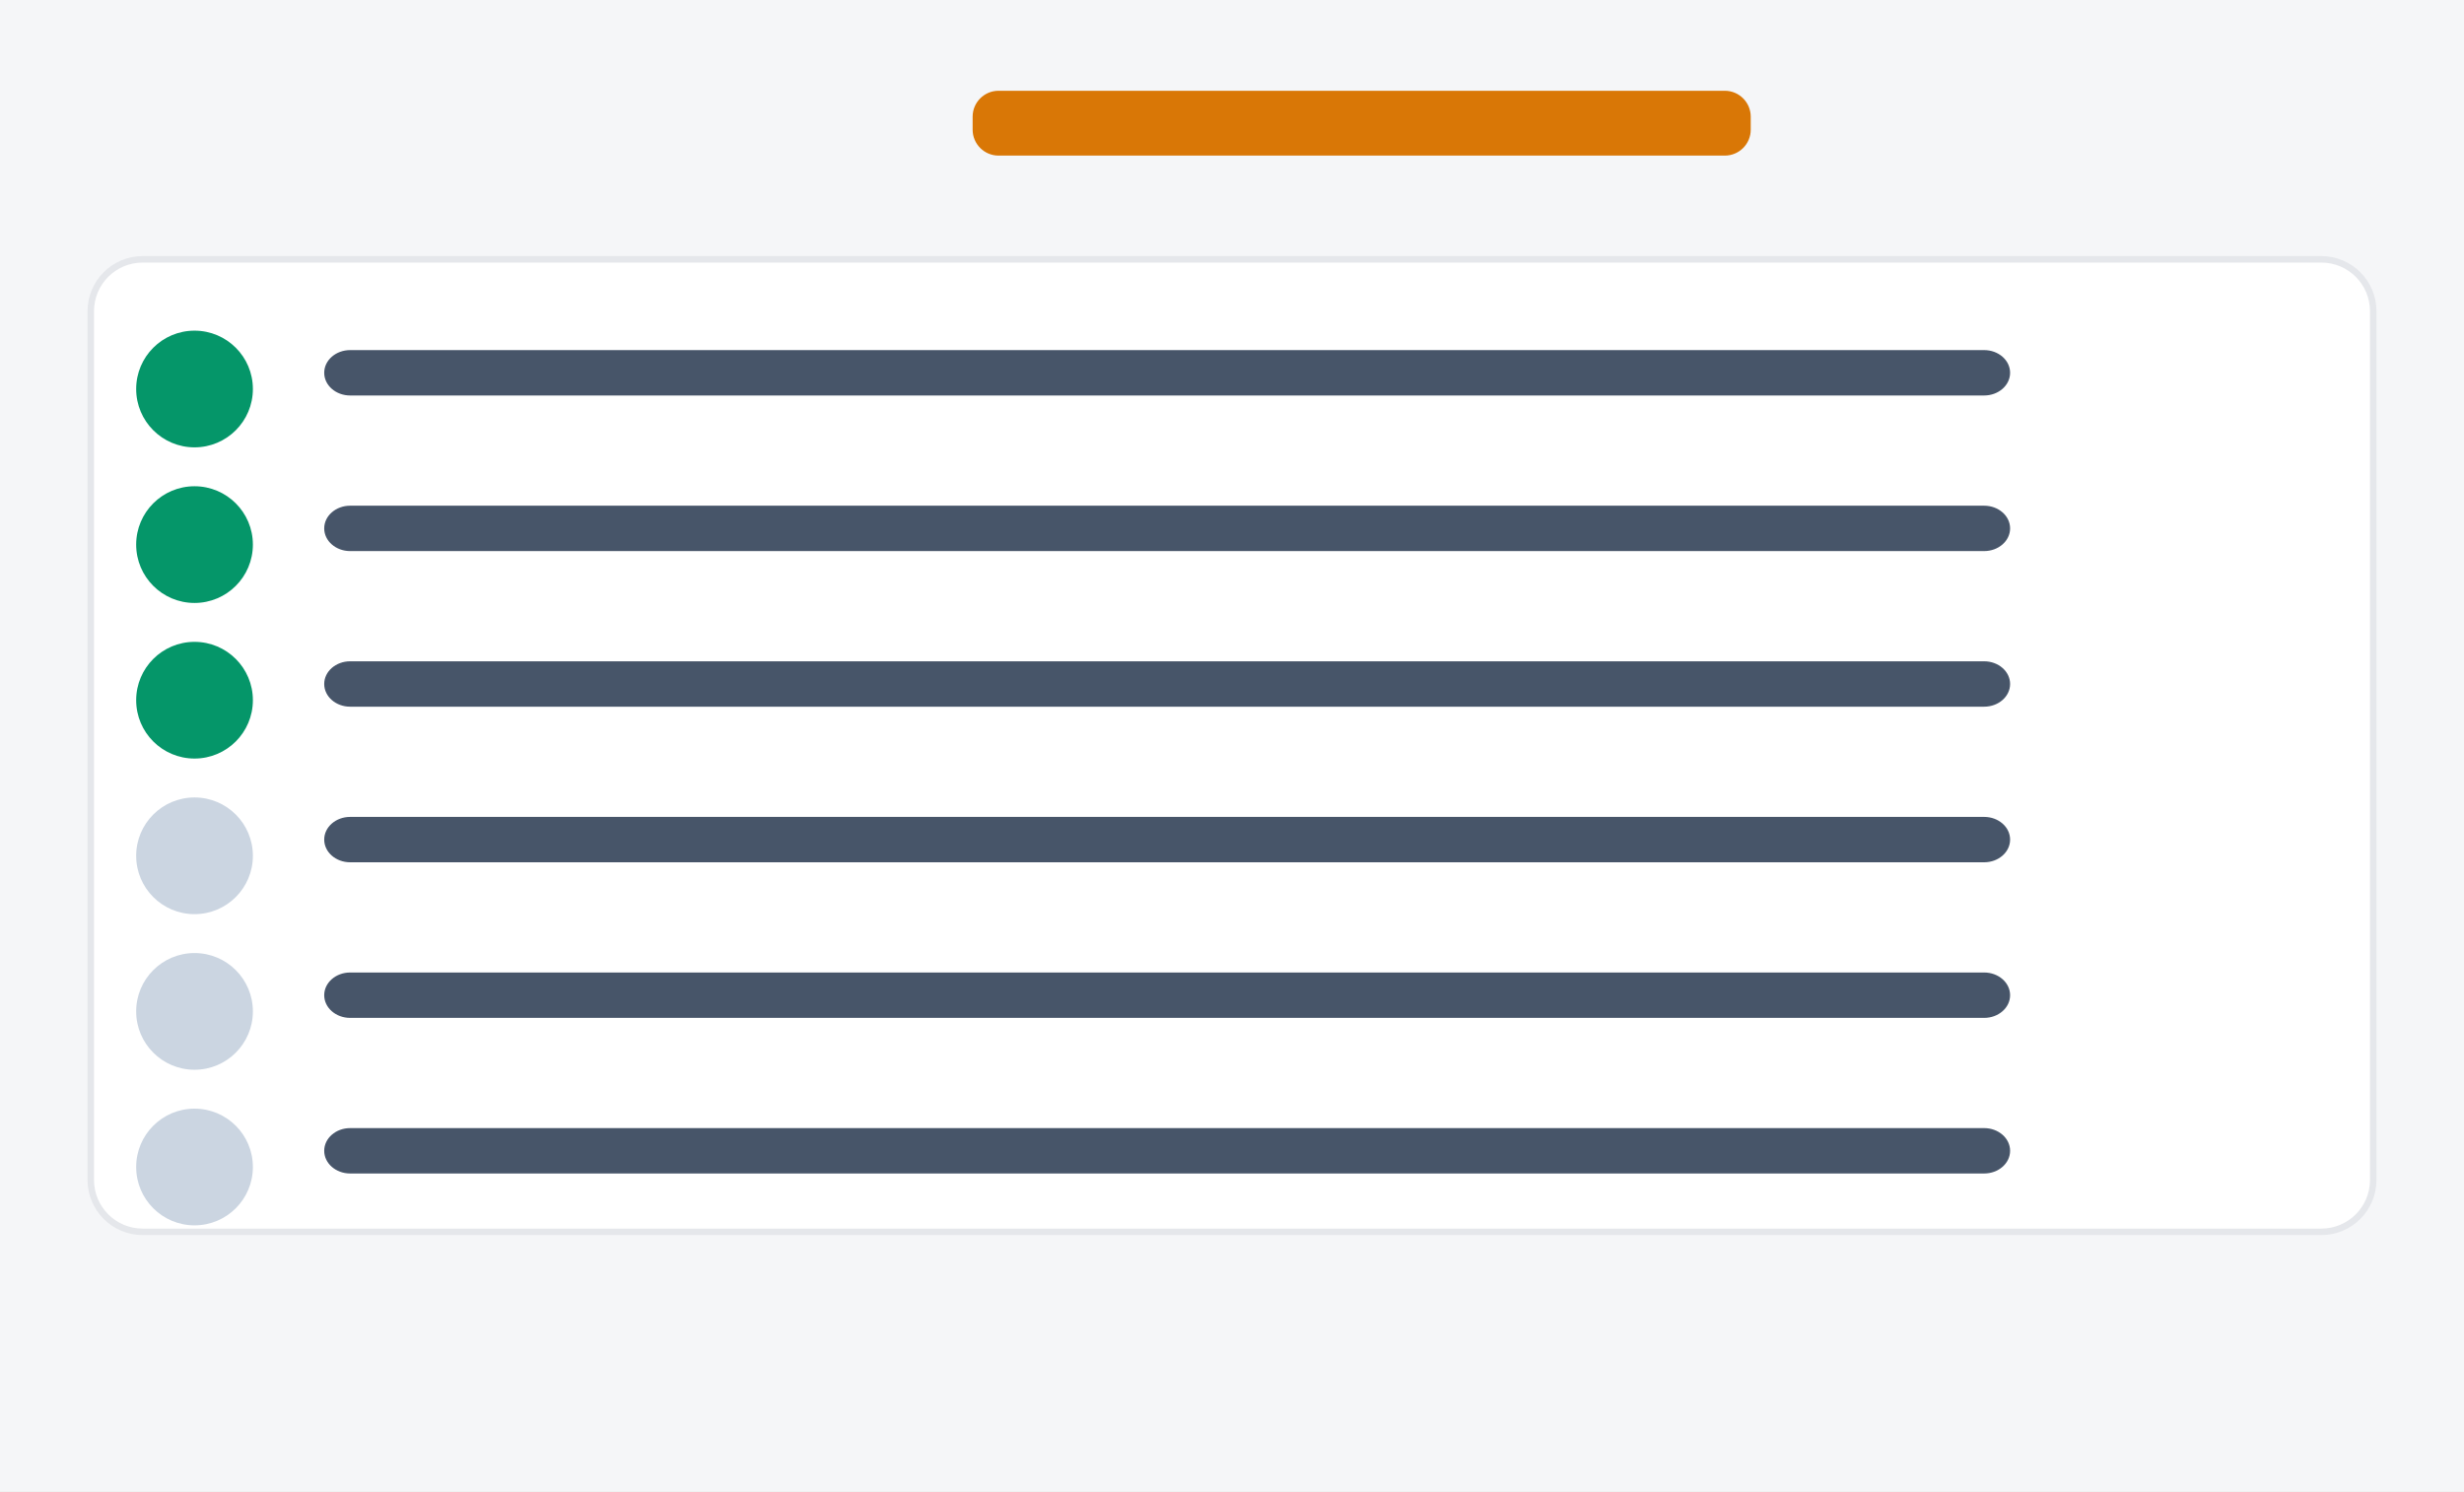
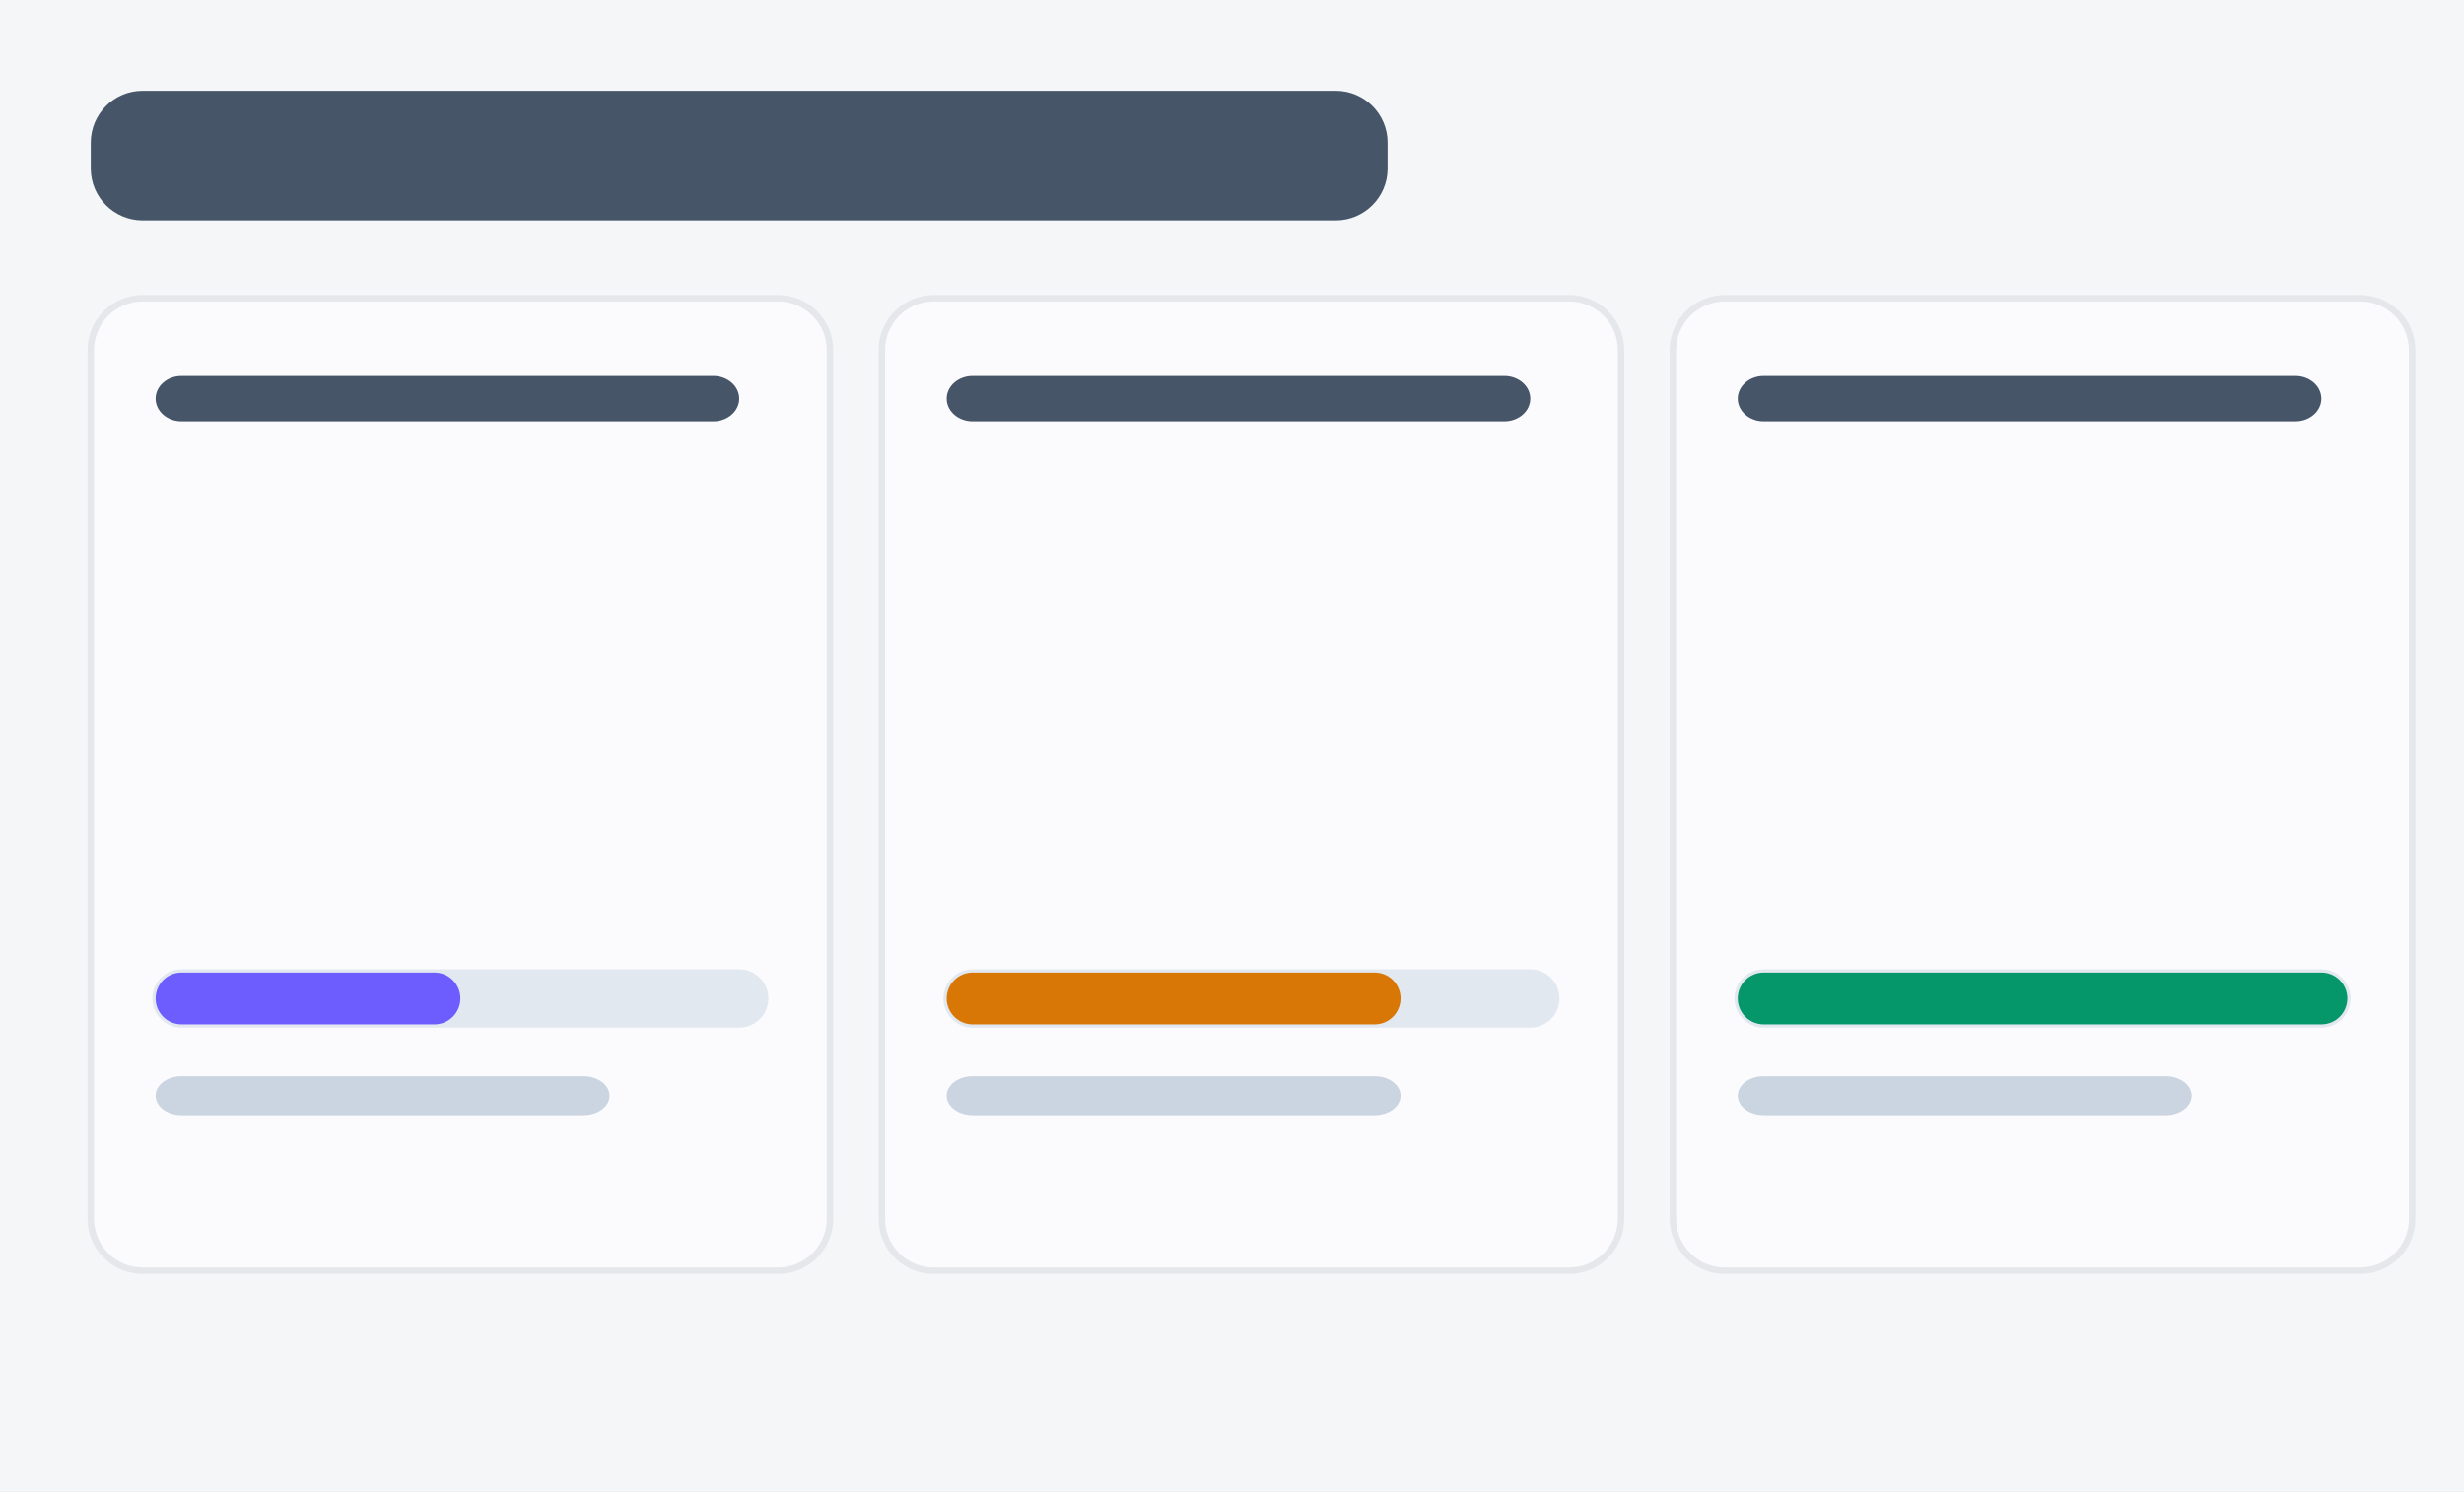
<svg xmlns="http://www.w3.org/2000/svg" viewBox="0 0 380 230" width="380" height="230">
  <rect width="380" height="230" fill="#F5F6F8" />
-   <rect x="150" y="14" width="120" height="10" rx="4" fill="#d97706" />
-   <rect x="14" y="40" width="352" height="150" rx="8" fill="#FFFFFF" stroke="#E5E7EB" />
-   <circle cx="30" cy="60" r="9" fill="#059669" />
-   <rect x="50" y="54" width="260" height="7" rx="4" fill="#475569" />
-   <circle cx="30" cy="84" r="9" fill="#059669" />
-   <rect x="50" y="78" width="260" height="7" rx="4" fill="#475569" />
-   <circle cx="30" cy="108" r="9" fill="#059669" />
-   <rect x="50" y="102" width="260" height="7" rx="4" fill="#475569" />
-   <circle cx="30" cy="132" r="9" fill="#cbd5e1" />
-   <rect x="50" y="126" width="260" height="7" rx="4" fill="#475569" />
-   <circle cx="30" cy="156" r="9" fill="#cbd5e1" />
-   <rect x="50" y="150" width="260" height="7" rx="4" fill="#475569" />
-   <circle cx="30" cy="180" r="9" fill="#cbd5e1" />
-   <rect x="50" y="174" width="260" height="7" rx="4" fill="#475569" />
+   <rect x="14" y="14" width="200" height="20" rx="8" fill="#475569" />
+   <rect x="14" y="46" width="114" height="150" rx="8" fill="#FBFBFD" stroke="#E5E7EB" />
+   <rect x="24" y="58" width="90" height="7" rx="4" fill="#475569" />
+   <rect x="24" y="150" width="94" height="8" rx="4" fill="#e2e8f0" stroke="#e2e8f0" />
+   <rect x="24" y="150" width="47" height="8" rx="4" fill="#6D5DFE" />
+   <rect x="24" y="166" width="70" height="6" rx="4" fill="#cbd5e1" />
+   <rect x="136" y="46" width="114" height="150" rx="8" fill="#FBFBFD" stroke="#E5E7EB" />
+   <rect x="146" y="58" width="90" height="7" rx="4" fill="#475569" />
+   <rect x="146" y="150" width="94" height="8" rx="4" fill="#e2e8f0" stroke="#e2e8f0" />
+   <rect x="146" y="150" width="70" height="8" rx="4" fill="#d97706" />
+   <rect x="146" y="166" width="70" height="6" rx="4" fill="#cbd5e1" />
+   <rect x="258" y="46" width="114" height="150" rx="8" fill="#FBFBFD" stroke="#E5E7EB" />
+   <rect x="268" y="58" width="90" height="7" rx="4" fill="#475569" />
+   <rect x="268" y="150" width="94" height="8" rx="4" fill="#e2e8f0" stroke="#e2e8f0" />
+   <rect x="268" y="150" width="94" height="8" rx="4" fill="#059669" />
+   <rect x="268" y="166" width="70" height="6" rx="4" fill="#cbd5e1" />
</svg>
